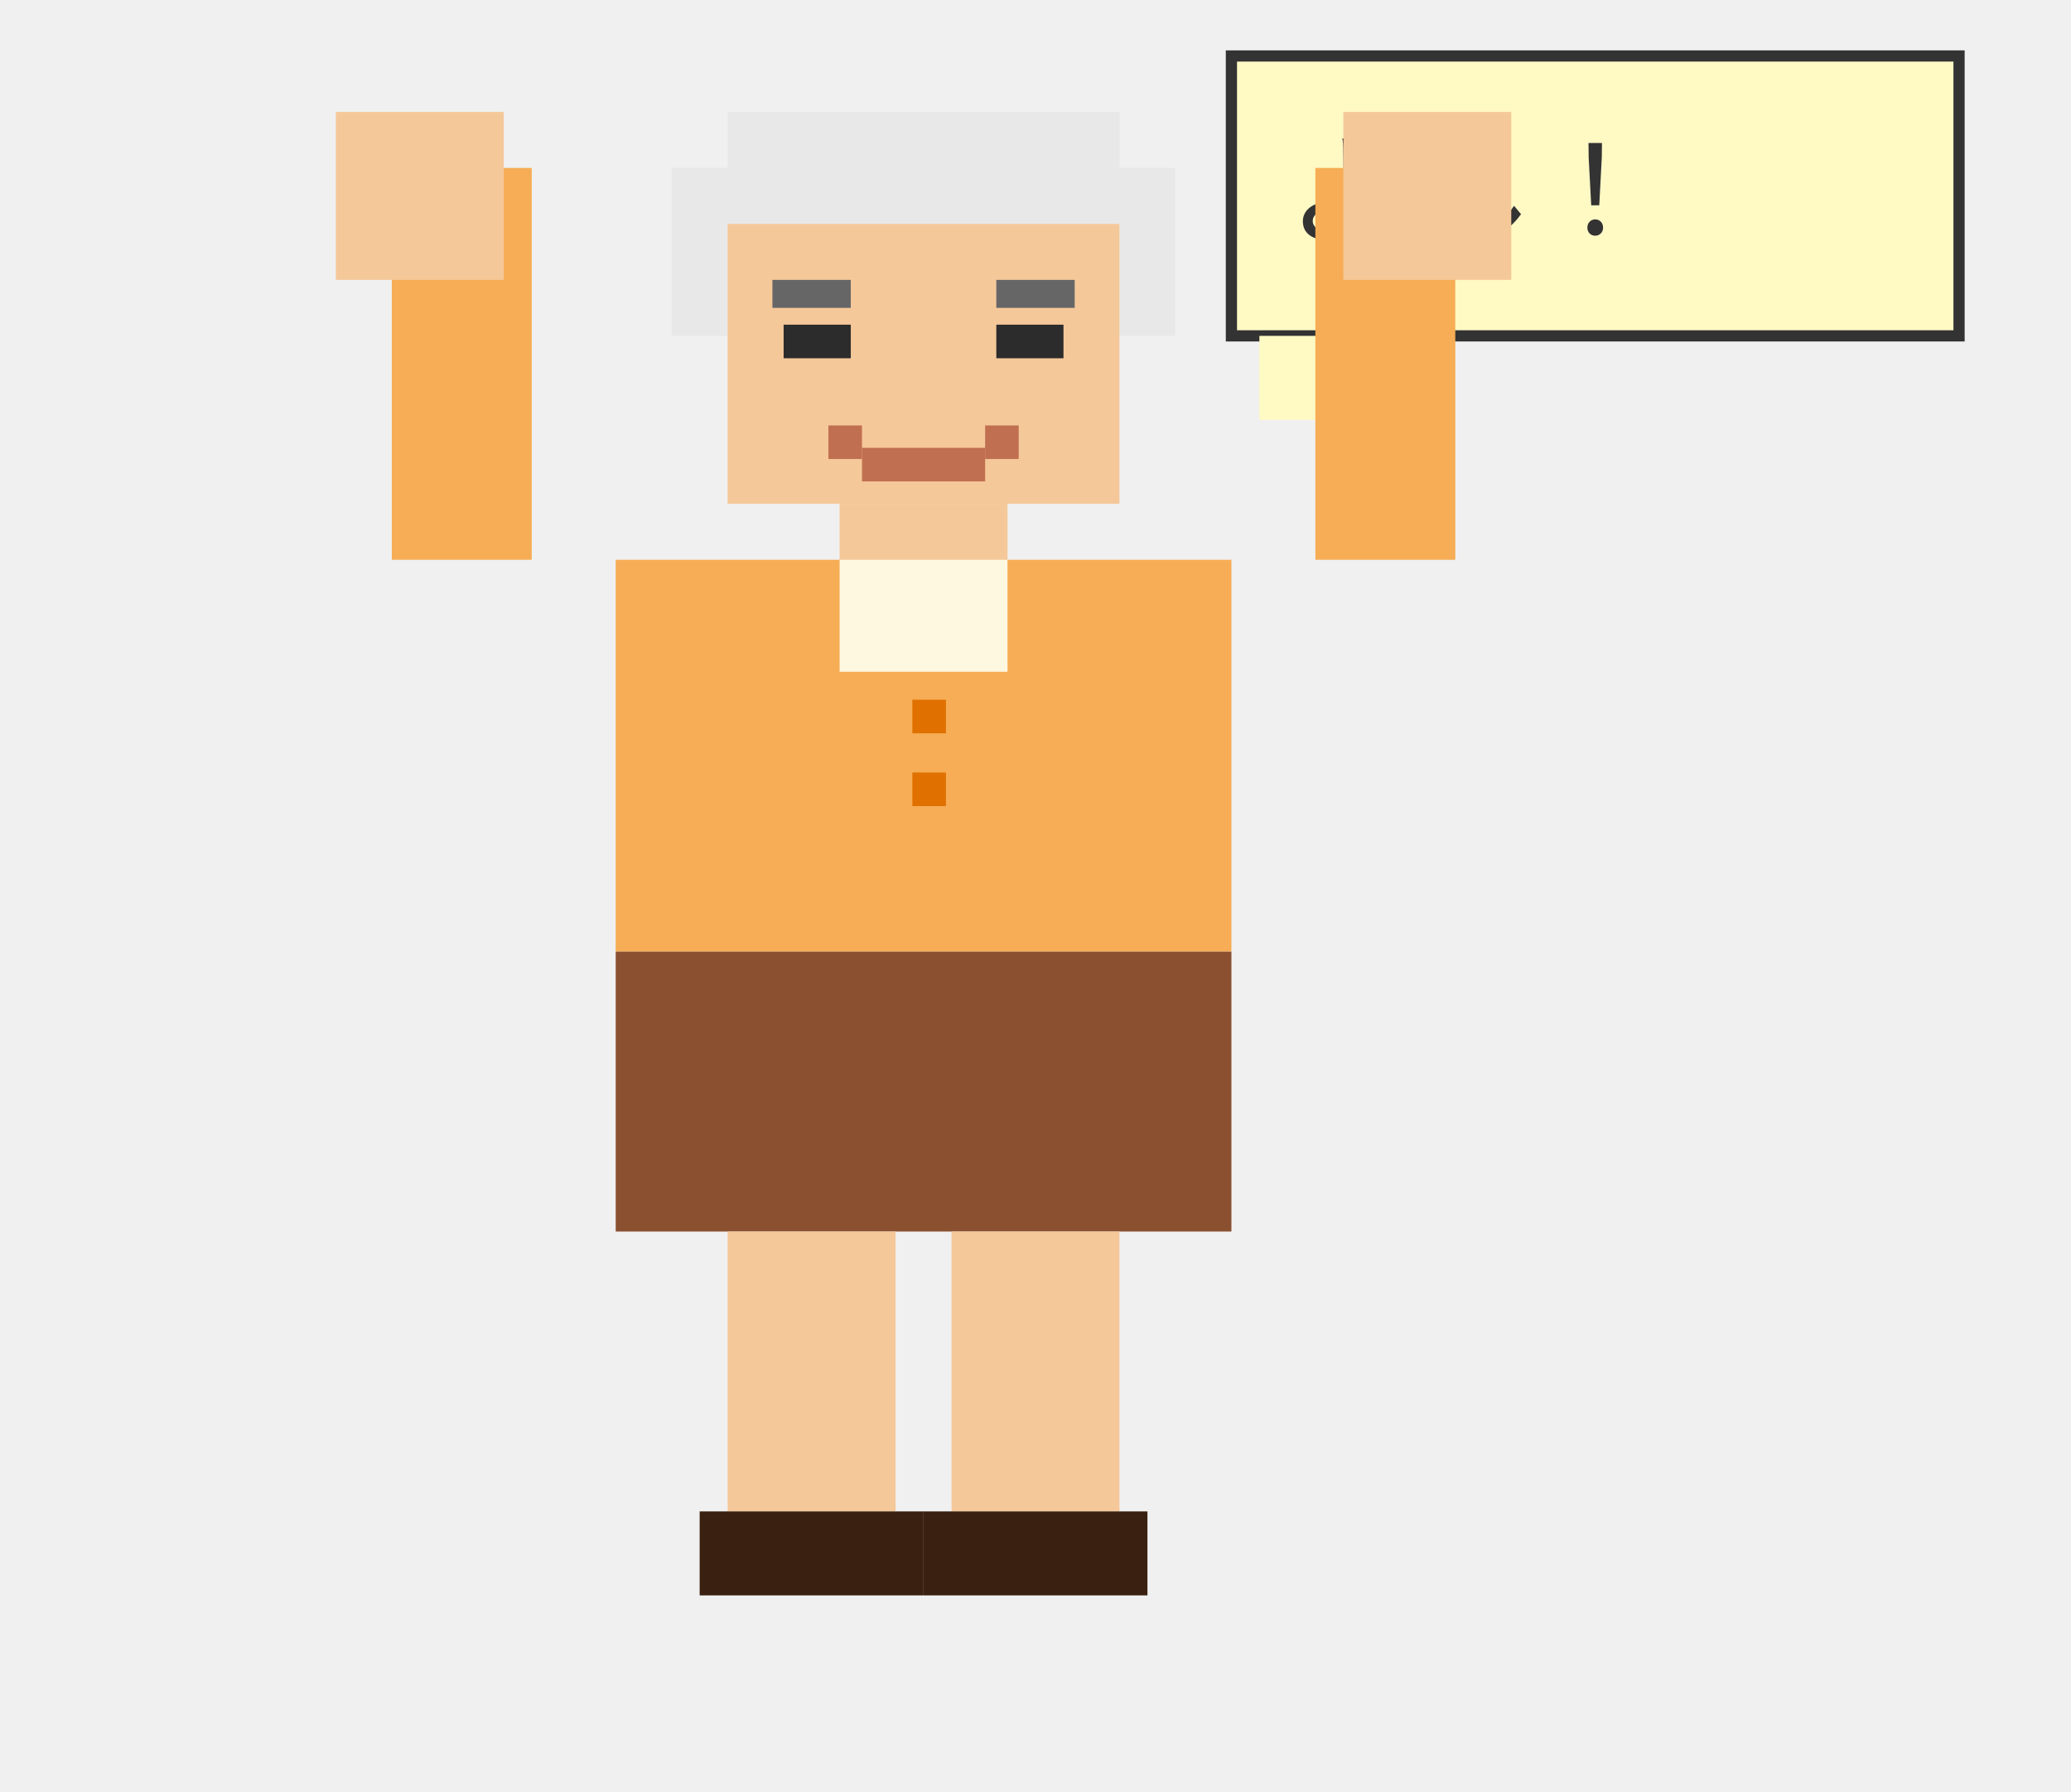
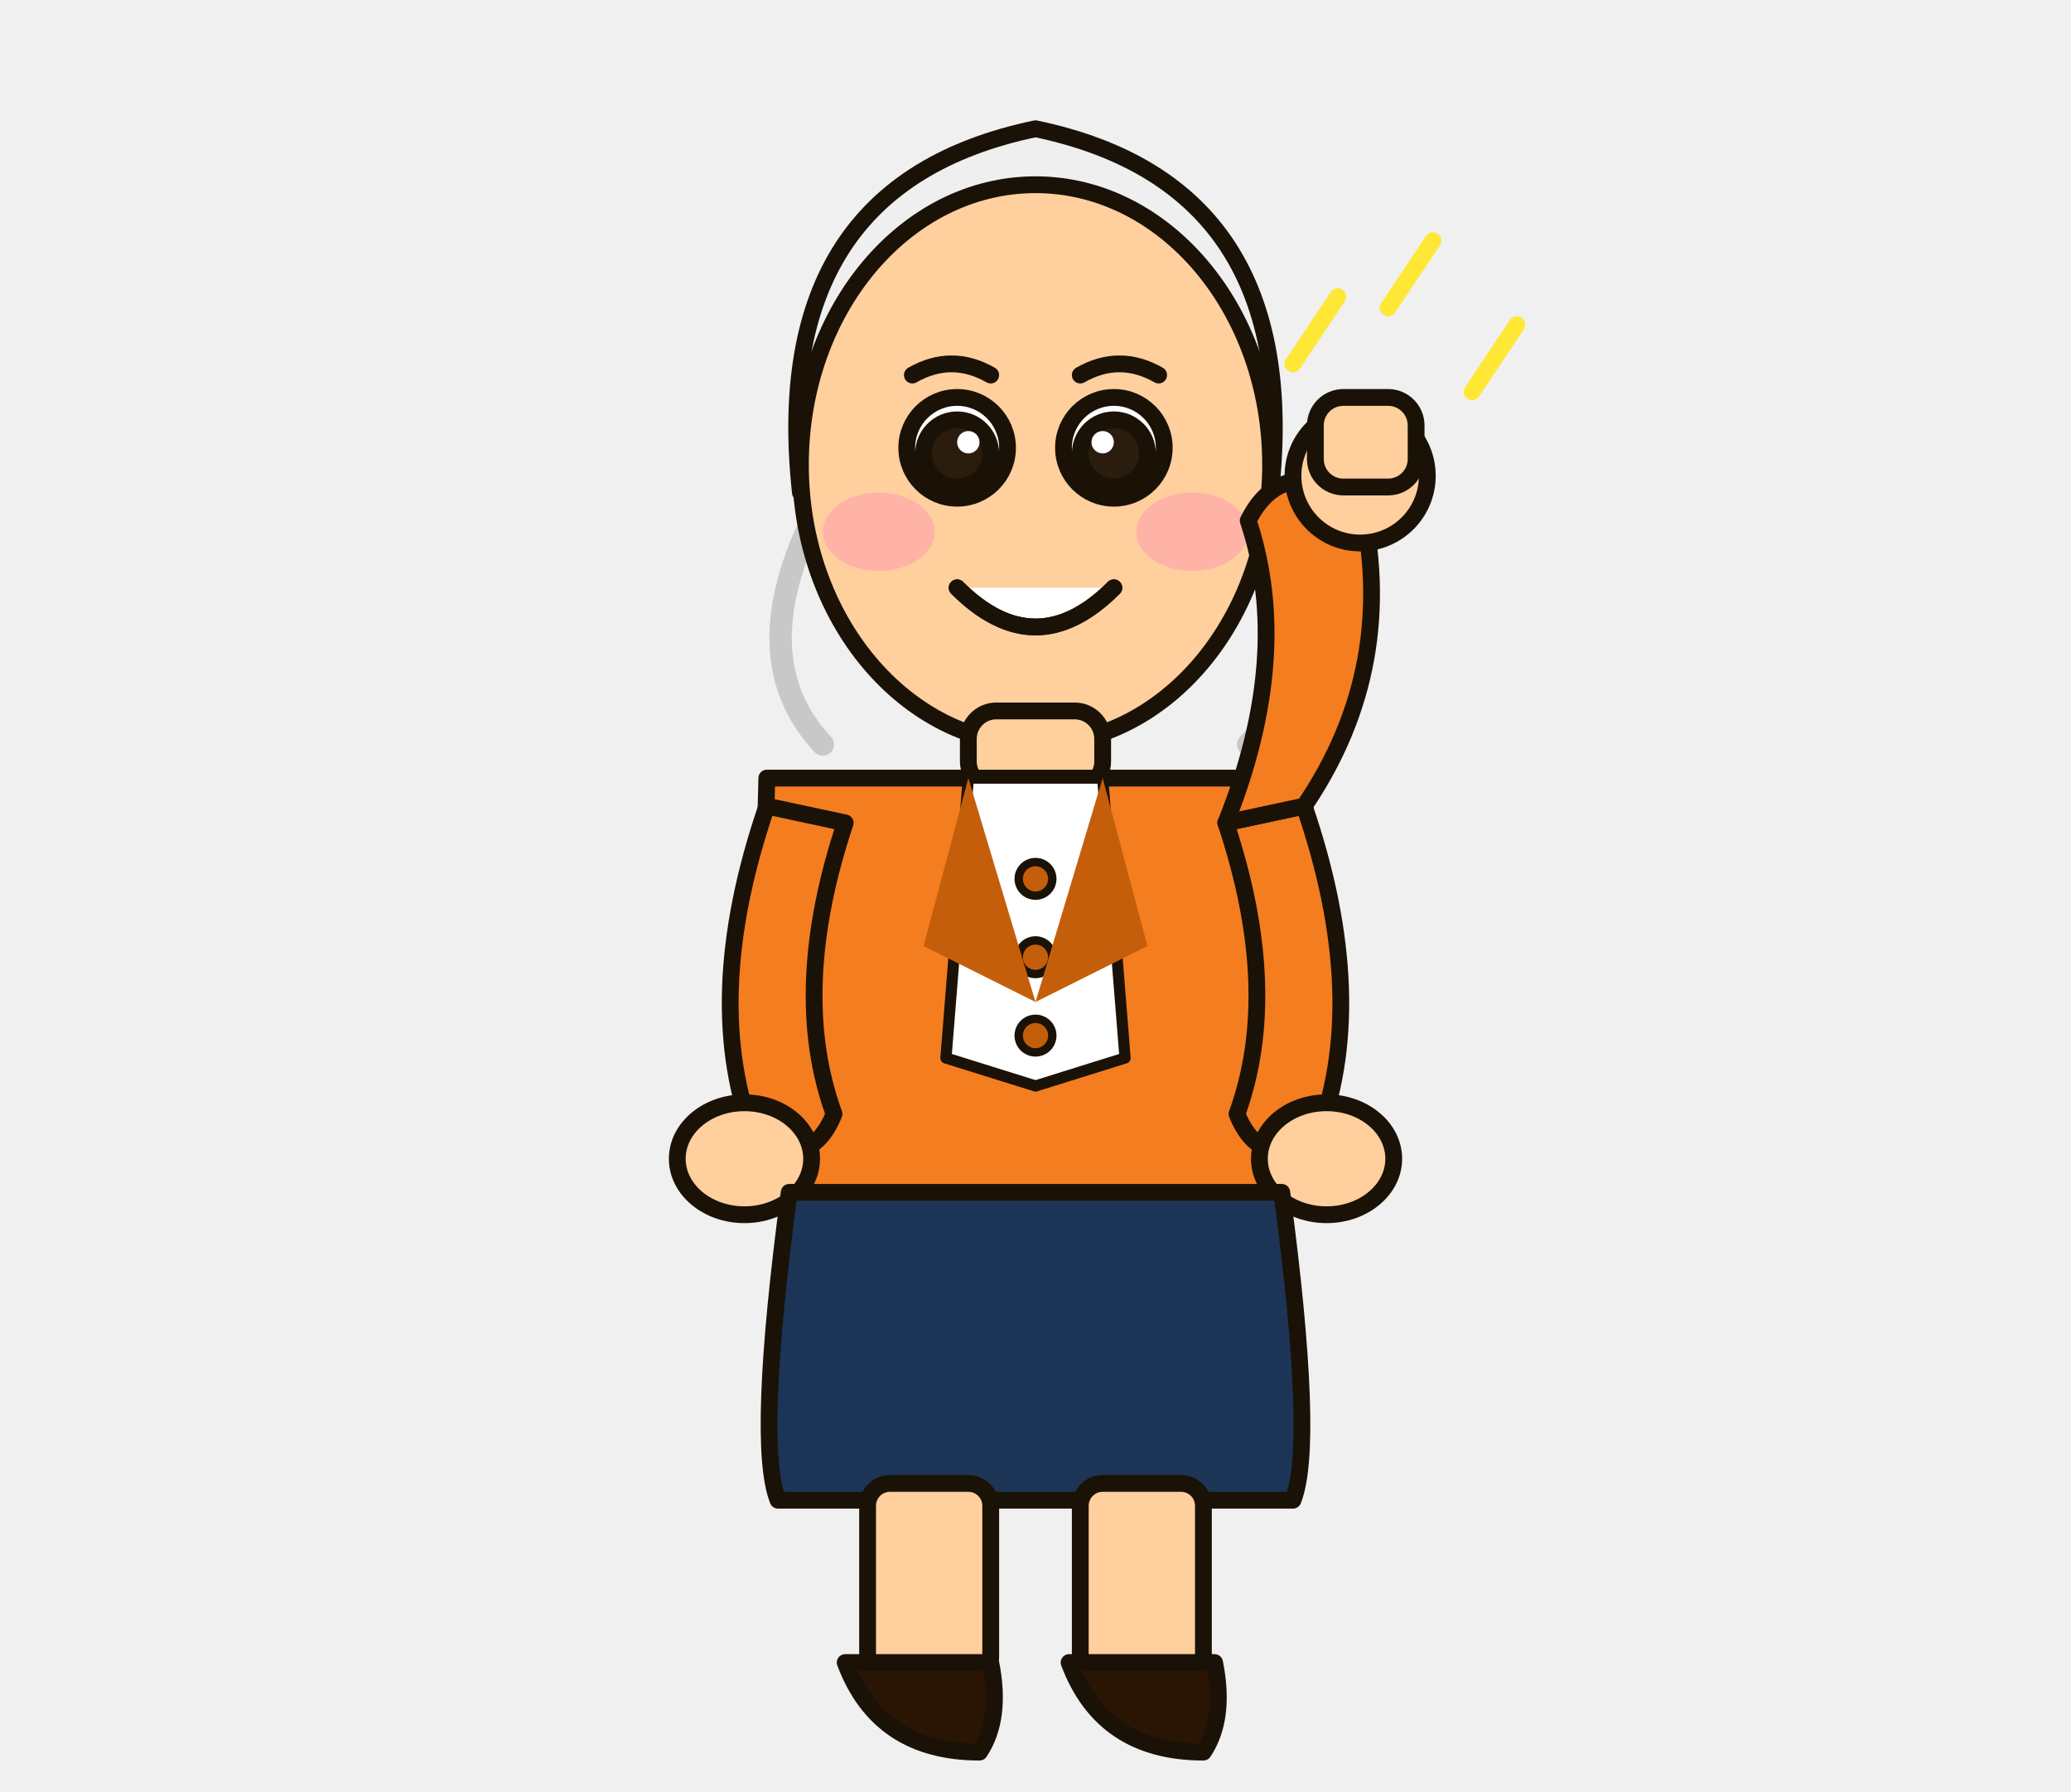
- <svg xmlns="http://www.w3.org/2000/svg" viewBox="0 0 370 320" width="370" height="320">
-   <rect x="220" y="10" width="130" height="50" fill="#fff9c4" stroke="#333" stroke-width="2" />
-   <rect x="225" y="60" width="20" height="15" fill="#fff9c4" />
-   <text x="230" y="42" font-family="'DotGothic16',monospace" font-size="22" fill="#333">よし！</text>
-   <rect x="130" y="20" width="70" height="10" fill="#e8e8e8" />
-   <rect x="120" y="30" width="90" height="10" fill="#e8e8e8" />
-   <rect x="120" y="40" width="10" height="20" fill="#e8e8e8" />
-   <rect x="200" y="40" width="10" height="20" fill="#e8e8e8" />
-   <rect x="130" y="40" width="70" height="50" fill="#f5c89a" />
-   <rect x="140" y="58" width="12" height="6" fill="#2c2c2c" />
-   <rect x="178" y="58" width="12" height="6" fill="#2c2c2c" />
-   <rect x="138" y="50" width="14" height="5" fill="#666" />
-   <rect x="178" y="50" width="14" height="5" fill="#666" />
-   <rect x="148" y="76" width="6" height="6" fill="#c07050" />
-   <rect x="154" y="80" width="22" height="6" fill="#c07050" />
-   <rect x="176" y="76" width="6" height="6" fill="#c07050" />
-   <rect x="150" y="90" width="30" height="10" fill="#f5c89a" />
-   <rect x="110" y="100" width="110" height="70" fill="#f6ad55" />
-   <rect x="150" y="100" width="30" height="20" fill="#fff8e1" />
-   <rect x="163" y="125" width="6" height="6" fill="#e07000" />
-   <rect x="163" y="138" width="6" height="6" fill="#e07000" />
-   <rect x="70" y="30" width="25" height="70" fill="#f6ad55" />
-   <rect x="60" y="20" width="30" height="30" fill="#f5c89a" />
-   <rect x="235" y="30" width="25" height="70" fill="#f6ad55" />
-   <rect x="240" y="20" width="30" height="30" fill="#f5c89a" />
-   <rect x="110" y="170" width="110" height="50" fill="#8a5030" />
-   <rect x="130" y="220" width="30" height="50" fill="#f5c89a" />
-   <rect x="170" y="220" width="30" height="50" fill="#f5c89a" />
-   <rect x="125" y="270" width="40" height="15" fill="#3a2010" />
-   <rect x="165" y="270" width="40" height="15" fill="#3a2010" />
+ <svg xmlns="http://www.w3.org/2000/svg" width="370" height="320" viewBox="0 0 370 320">
+   <defs>
+     <filter id="shadow" x="-10%" y="-10%" width="120%" height="120%">
+       <feDropShadow dx="2" dy="3" stdDeviation="2" flood-color="#00000030" />
+     </filter>
+   </defs>
+   <ellipse cx="185" cy="75" rx="44" ry="48" fill="#C8C8C8" stroke="#1A1206" stroke-width="0" />
+   <path d="M 143,88 Q 137,33 185,23 Q 233,33 227,88 Z" fill="#EFEFEF" stroke="#1A1206" stroke-width="3" stroke-linejoin="round" stroke-linecap="round" />
+   <path d="M 145,93 Q 133,118 147,133" fill="none" stroke="#C8C8C8" stroke-width="4" stroke-linejoin="round" stroke-linecap="round" />
+   <path d="M 225,93 Q 237,118 223,133" fill="none" stroke="#C8C8C8" stroke-width="4" stroke-linejoin="round" stroke-linecap="round" />
+   <ellipse cx="185" cy="83" rx="42" ry="50" fill="#FFCF9E" stroke="#1A1206" stroke-width="3" />
+   <ellipse cx="157" cy="95" rx="10" ry="7" fill="#FFB3A7" stroke="none" stroke-width="0" />
+   <ellipse cx="213" cy="95" rx="10" ry="7" fill="#FFB3A7" stroke="none" stroke-width="0" />
+   <path d="M 163,67 Q 170,63 177,67" fill="none" stroke="#1A1206" stroke-width="3" stroke-linejoin="round" stroke-linecap="round" />
+   <path d="M 207,67 Q 200,63 193,67" fill="none" stroke="#1A1206" stroke-width="3" stroke-linejoin="round" stroke-linecap="round" />
+   <circle cx="171" cy="80" r="9" fill="#FFFFFF" stroke="#1A1206" stroke-width="3" />
+   <circle cx="199" cy="80" r="9" fill="#FFFFFF" stroke="#1A1206" stroke-width="3" />
+   <circle cx="171" cy="81" r="6" fill="#2B1D0E" stroke="#1A1206" stroke-width="3" />
+   <circle cx="199" cy="81" r="6" fill="#2B1D0E" stroke="#1A1206" stroke-width="3" />
+   <circle cx="173" cy="79" r="2" fill="#FFFFFF" stroke="none" stroke-width="3" />
+   <circle cx="197" cy="79" r="2" fill="#FFFFFF" stroke="none" stroke-width="3" />
+   <path d="M 171,105 Q 185,119 199,105" fill="#FFFFFF" stroke="#1A1206" stroke-width="3" stroke-linejoin="round" stroke-linecap="round" />
+   <path d="M 171,105 Q 185,119 199,105" fill="none" stroke="#1A1206" stroke-width="3" stroke-linejoin="round" stroke-linecap="round" />
+   <rect x="173" y="127" width="24" height="14" rx="5" fill="#FFCF9E" stroke="#1A1206" stroke-width="3" />
+   <path d="M 137,139 Q 135,204 143,214 L 227,214 Q 235,204 233,139 Z" fill="#F47D20" stroke="#1A1206" stroke-width="3" stroke-linejoin="round" stroke-linecap="round" />
+   <path d="M 173,139 L 169,189 L 185,194 L 201,189 L 197,139 Z" fill="#FFFFFF" stroke="#1A1206" stroke-width="2" stroke-linejoin="round" stroke-linecap="round" />
+   <circle cx="185" cy="157" r="3" fill="#C55E0A" stroke="#1A1206" stroke-width="1.5" />
+   <circle cx="185" cy="171" r="3" fill="#C55E0A" stroke="#1A1206" stroke-width="1.5" />
+   <circle cx="185" cy="185" r="3" fill="#C55E0A" stroke="#1A1206" stroke-width="1.5" />
+   <path d="M 173,139 L 165,169 L 185,179 Z" fill="#C55E0A" stroke="none" stroke-width="3" stroke-linejoin="round" stroke-linecap="round" />
+   <path d="M 197,139 L 205,169 L 185,179 Z" fill="#C55E0A" stroke="none" stroke-width="3" stroke-linejoin="round" stroke-linecap="round" />
+   <path d="M 137,144 Q 125,179 135,204 Q 145,209 149,199 Q 141,177 151,147 Z" fill="#F47D20" stroke="#1A1206" stroke-width="3" stroke-linejoin="round" stroke-linecap="round" />
+   <ellipse cx="133" cy="207" rx="12" ry="10" fill="#FFCF9E" stroke="#1A1206" stroke-width="3" />
+   <path d="M 233,144 Q 245,179 235,204 Q 225,209 221,199 Q 229,177 219,147 Z" fill="#F47D20" stroke="#1A1206" stroke-width="3" stroke-linejoin="round" stroke-linecap="round" />
+   <ellipse cx="237" cy="207" rx="12" ry="10" fill="#FFCF9E" stroke="#1A1206" stroke-width="3" />
+   <path d="M 141,213 Q 135,258 139,268 L 231,268 Q 235,258 229,213 Z" fill="#1C3557" stroke="#1A1206" stroke-width="3" stroke-linejoin="round" stroke-linecap="round" />
+   <rect x="155" y="265" width="22" height="35" rx="4" fill="#FFCF9E" stroke="#1A1206" stroke-width="3" />
+   <rect x="193" y="265" width="22" height="35" rx="4" fill="#FFCF9E" stroke="#1A1206" stroke-width="3" />
+   <path d="M 151,297 Q 157,313 175,313 Q 179,307 177,297 Z" fill="#2A1505" stroke="#1A1206" stroke-width="3" stroke-linejoin="round" stroke-linecap="round" />
+   <path d="M 191,297 Q 197,313 215,313 Q 219,307 217,297 Z" fill="#2A1505" stroke="#1A1206" stroke-width="3" stroke-linejoin="round" stroke-linecap="round" />
+   <path d="M 233,144 Q 250,119 243,89 Q 229,81 223,93 Q 231,117 219,147 Z" fill="#F47D20" stroke="#1A1206" stroke-width="3" stroke-linejoin="round" stroke-linecap="round" />
+   <ellipse cx="243" cy="85" rx="12" ry="12" fill="#FFCF9E" stroke="#1A1206" stroke-width="3" />
+   <rect x="235" y="71" width="18" height="16" rx="5" fill="#FFCF9E" stroke="#1A1206" stroke-width="3" />
+   <path d="M 231,65 L 239,53" fill="none" stroke="#FFE835" stroke-width="3" stroke-linejoin="round" stroke-linecap="round" />
+   <path d="M 248,55 L 256,43" fill="none" stroke="#FFE835" stroke-width="3" stroke-linejoin="round" stroke-linecap="round" />
+   <path d="M 263,70 L 271,58" fill="none" stroke="#FFE835" stroke-width="3" stroke-linejoin="round" stroke-linecap="round" />
</svg>
